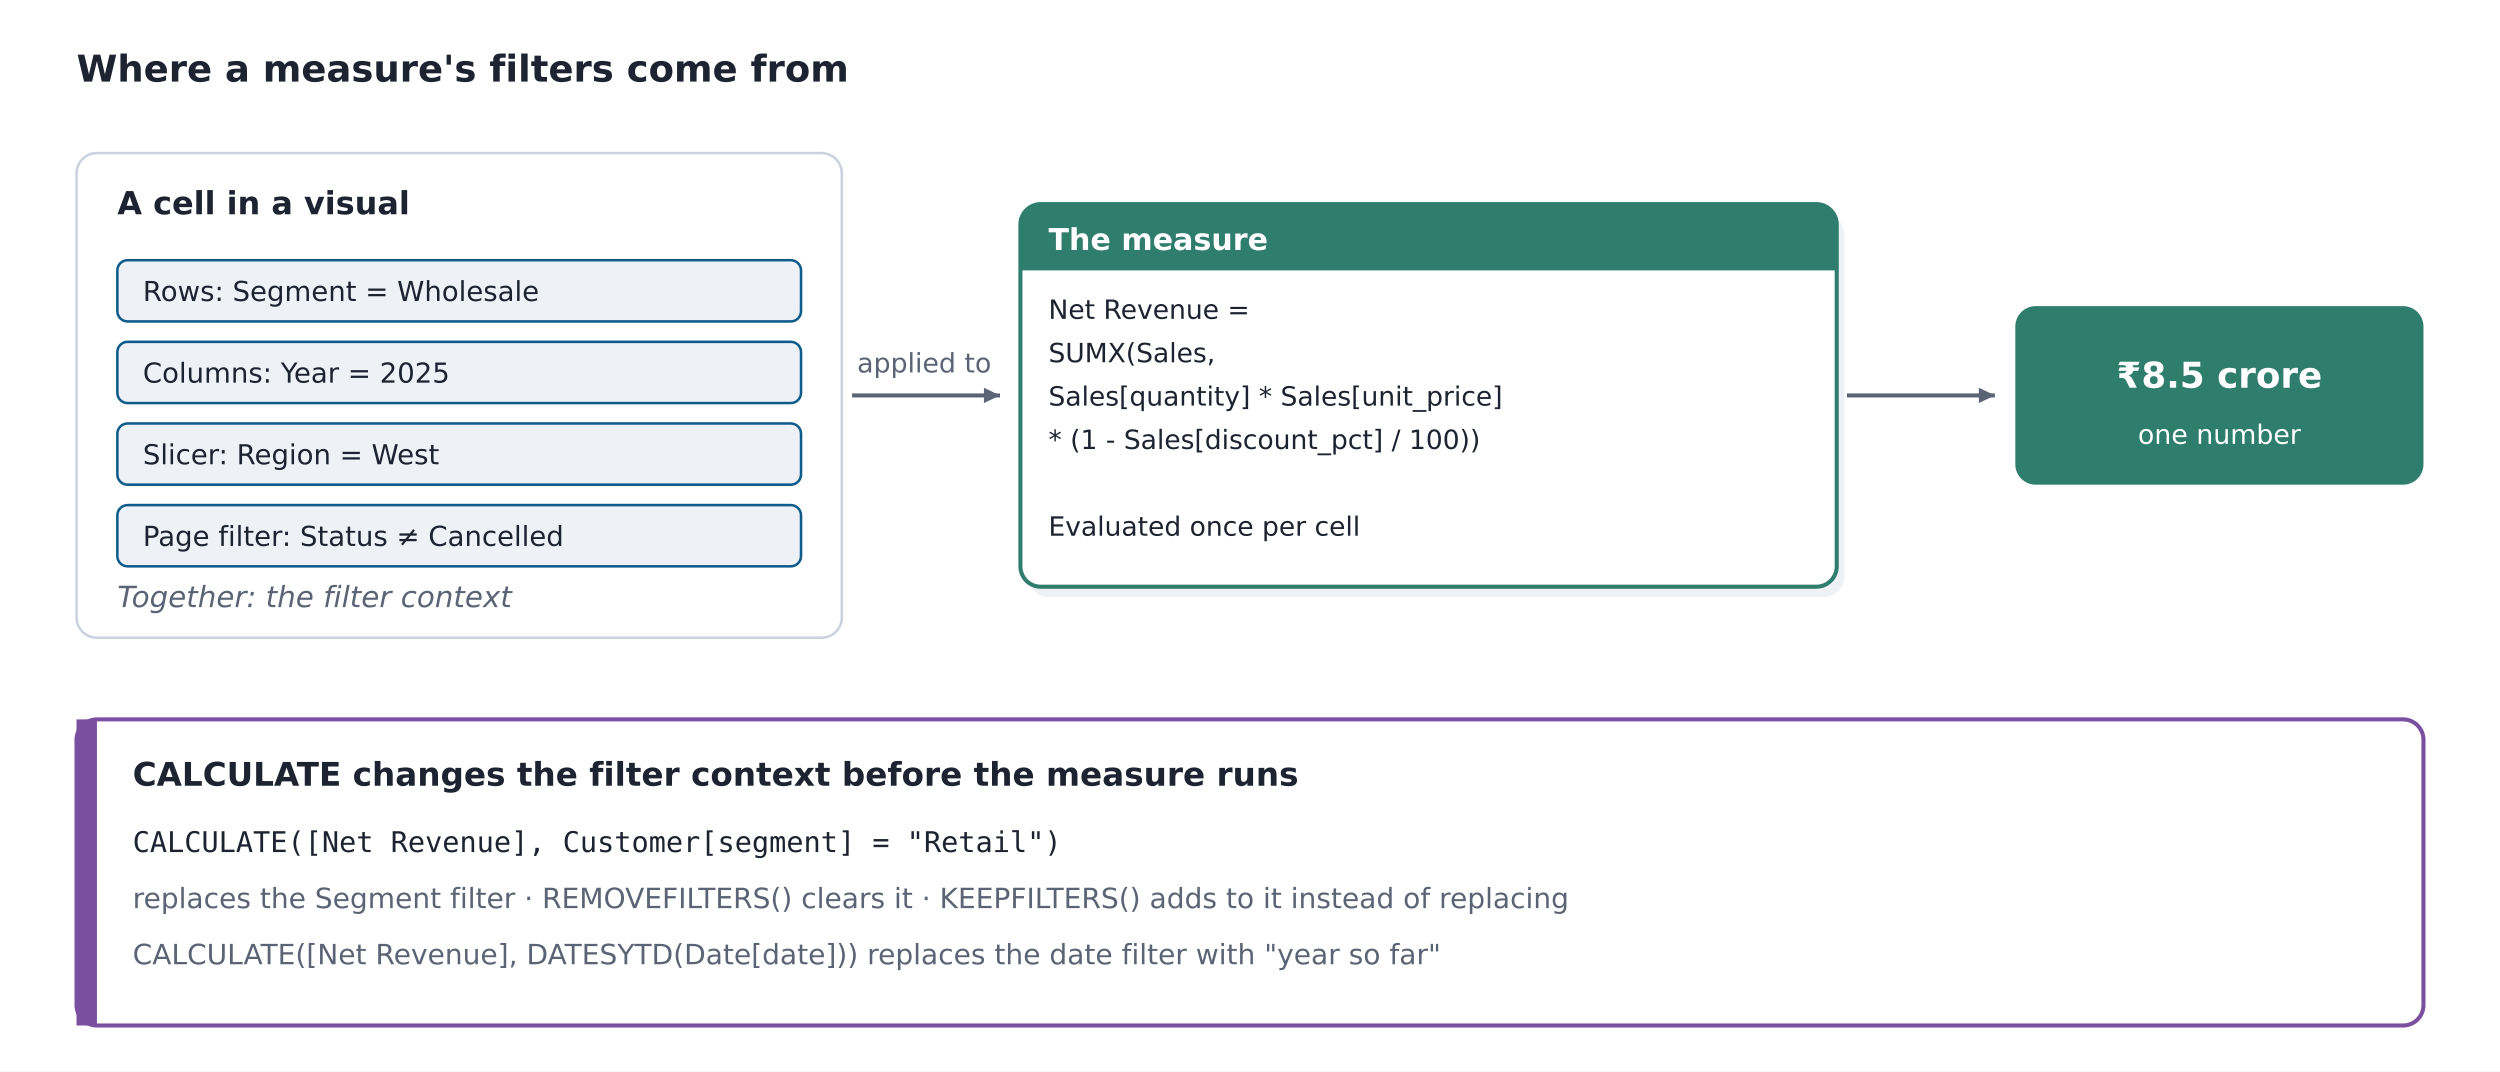
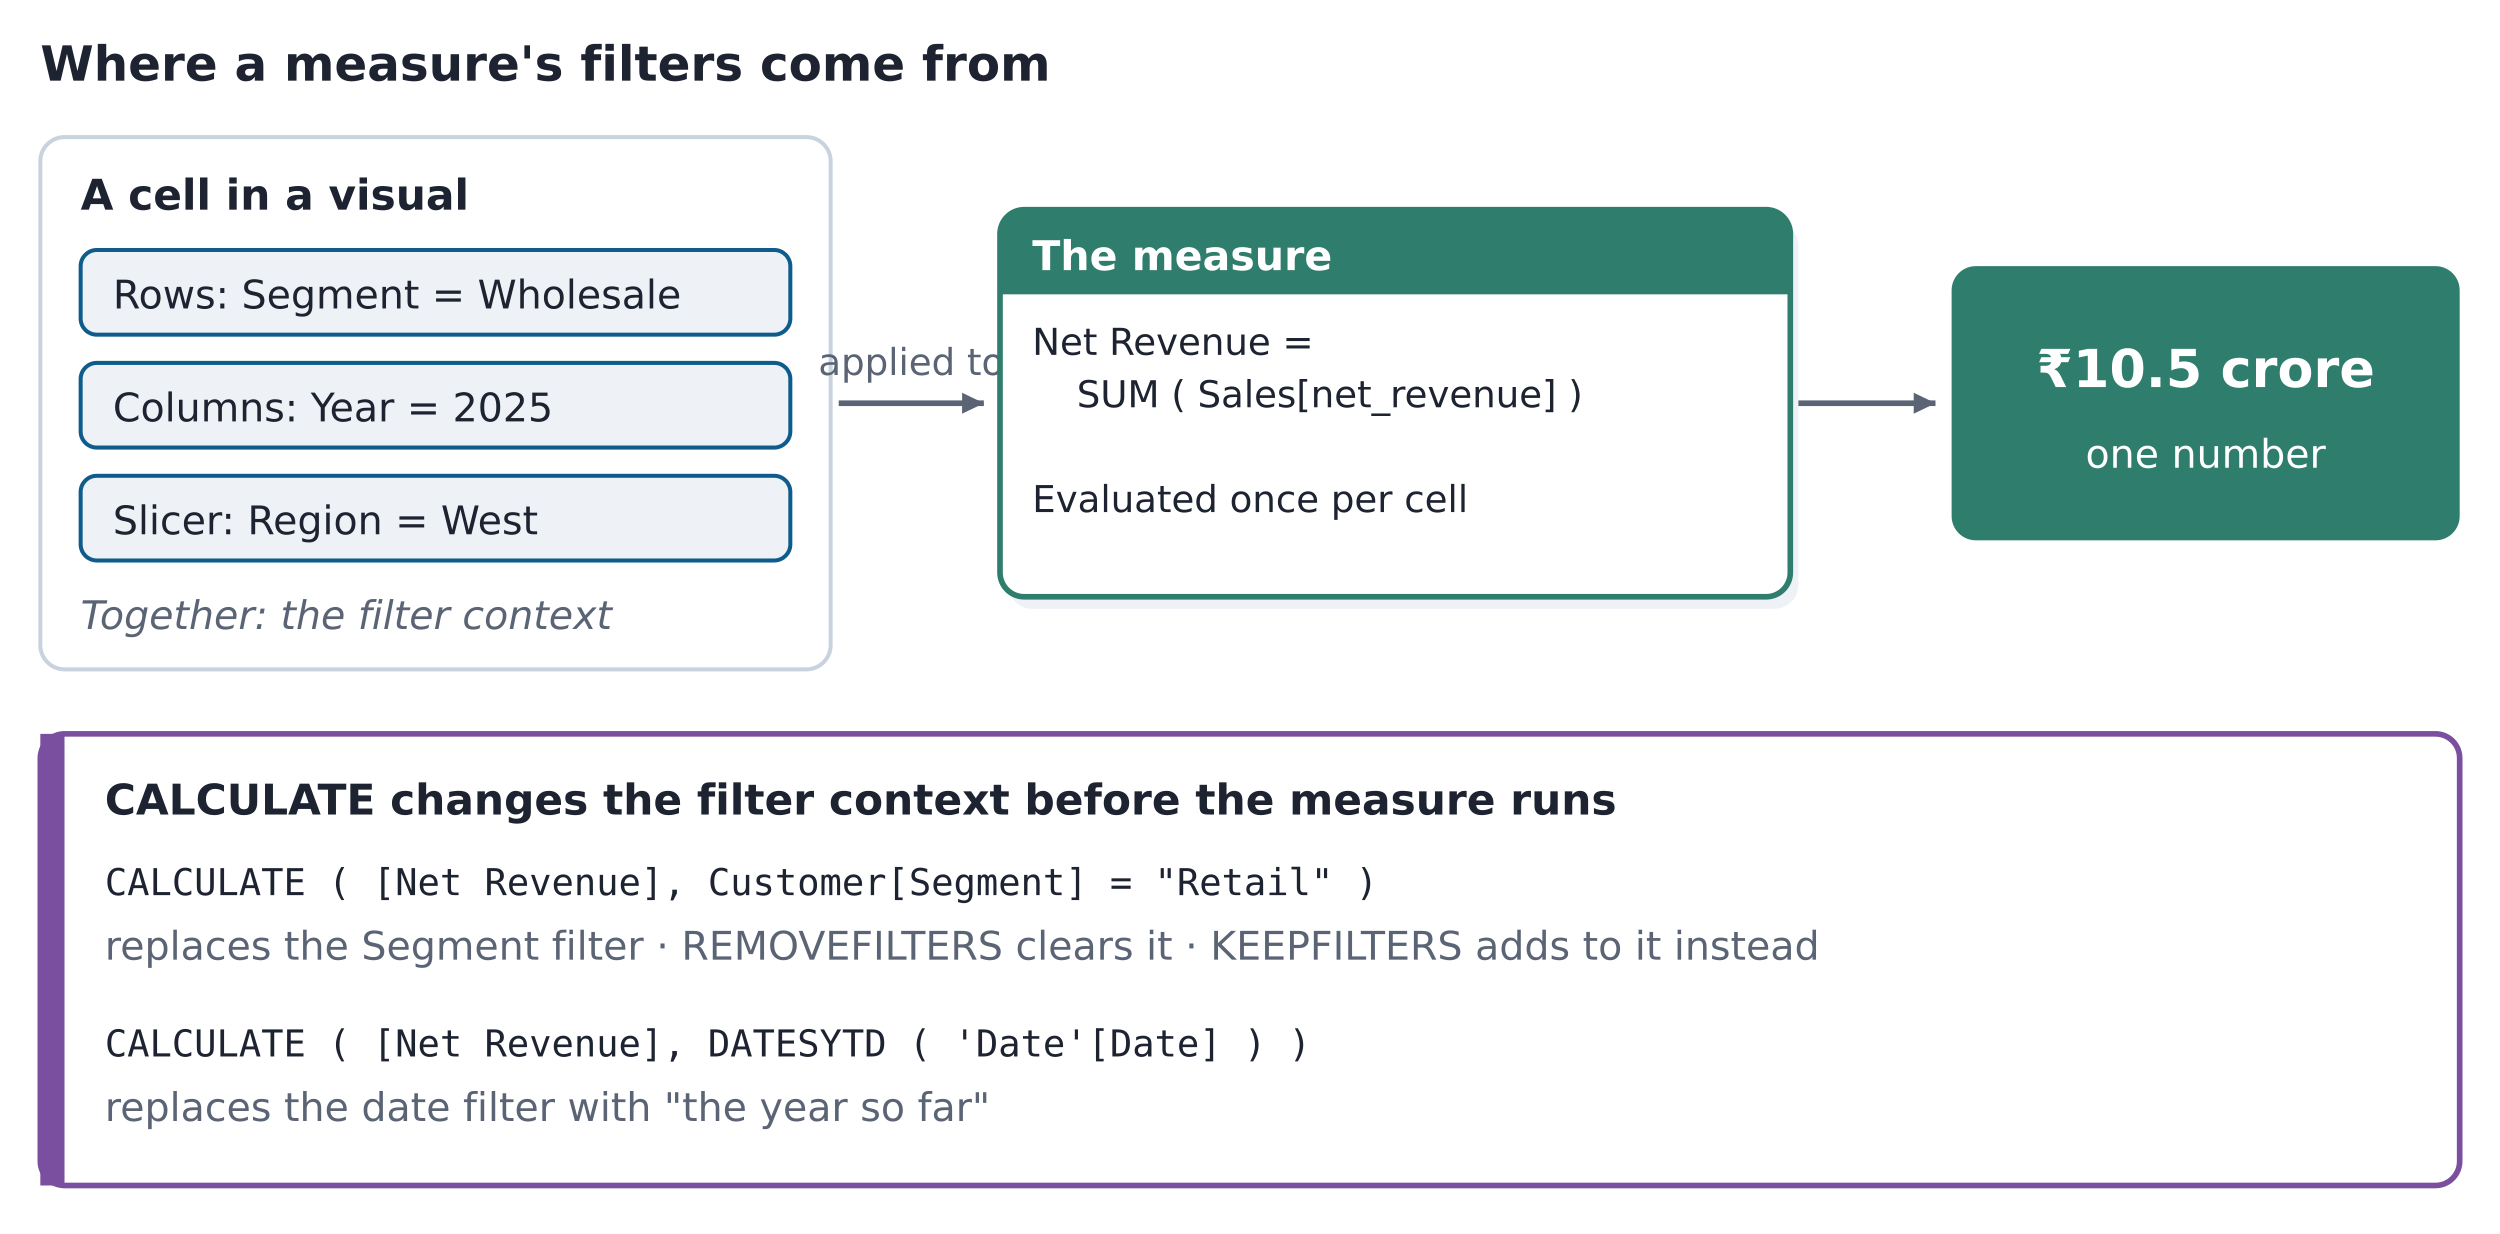
- <svg xmlns="http://www.w3.org/2000/svg" width="980" height="420" viewBox="0 0 980 420" font-family="DejaVu Sans, Arial, sans-serif">
-   <rect width="980" height="420" fill="#ffffff" />
-   <text x="30" y="32" font-size="14.5" fill="#1d2330" font-weight="bold" text-anchor="start" font-family="Poppins, DejaVu Sans, sans-serif">Where a measure's filters come from</text>
-   <rect x="30" y="60" width="300" height="190" rx="8" fill="#fff" stroke="#c9d3df" stroke-width="1" />
-   <text x="46" y="84" font-size="12.5" fill="#1d2330" font-weight="bold" text-anchor="start">A cell in a visual</text>
-   <rect x="46" y="102" width="268" height="24" rx="4" fill="#eef2f7" stroke="#0f5c8c" stroke-width="1" />
-   <text x="56" y="118" font-size="10.8" fill="#1d2330" font-weight="normal" text-anchor="start">Rows: Segment = Wholesale</text>
-   <rect x="46" y="134" width="268" height="24" rx="4" fill="#eef2f7" stroke="#0f5c8c" stroke-width="1" />
-   <text x="56" y="150" font-size="10.8" fill="#1d2330" font-weight="normal" text-anchor="start">Columns: Year = 2025</text>
-   <rect x="46" y="166" width="268" height="24" rx="4" fill="#eef2f7" stroke="#0f5c8c" stroke-width="1" />
-   <text x="56" y="182" font-size="10.8" fill="#1d2330" font-weight="normal" text-anchor="start">Slicer: Region = West</text>
-   <rect x="46" y="198" width="268" height="24" rx="4" fill="#eef2f7" stroke="#0f5c8c" stroke-width="1" />
-   <text x="56" y="214" font-size="10.8" fill="#1d2330" font-weight="normal" text-anchor="start">Page filter: Status ≠ Cancelled</text>
-   <text x="46" y="238" font-size="11.5" fill="#5b6475" font-weight="normal" text-anchor="start" font-style="italic">Together: the filter context</text>
-   <path d="M334,155 L392,155" fill="none" stroke="#5b6475" stroke-width="1.6" stroke-linejoin="round" />
-   <path d="M392,155 L385.7,158.0 L385.7,152.0 Z" fill="#5b6475" />
-   <text x="336" y="146" font-size="10.5" fill="#5b6475" font-weight="normal" text-anchor="start">applied to</text>
-   <rect x="403" y="84" width="320" height="150" rx="8" fill="#eef2f7" stroke="none" stroke-width="1" />
-   <rect x="400" y="80" width="320" height="150" rx="8" fill="#fff" stroke="#2f7d6d" stroke-width="1.6" />
-   <path d="M400,88 a8,8 0 0 1 8,-8 H712 a8,8 0 0 1 8,8 V106 H400 Z" fill="#2f7d6d" />
-   <text x="411" y="98" font-size="11.8" fill="#fff" font-weight="bold" text-anchor="start" font-family="Poppins, DejaVu Sans, sans-serif">The measure</text>
-   <text x="411" y="125" font-size="10.4" fill="#1d2330" font-weight="normal" text-anchor="start">Net Revenue =</text>
-   <text x="411" y="142" font-size="10.4" fill="#1d2330" font-weight="normal" text-anchor="start">  SUMX(Sales,</text>
-   <text x="411" y="159" font-size="10.4" fill="#1d2330" font-weight="normal" text-anchor="start">    Sales[quantity] * Sales[unit_price]</text>
-   <text x="411" y="176" font-size="10.4" fill="#1d2330" font-weight="normal" text-anchor="start">    * (1 - Sales[discount_pct] / 100))</text>
-   <text x="411" y="193" font-size="10.4" fill="#1d2330" font-weight="normal" text-anchor="start" />
-   <text x="411" y="210" font-size="10.4" fill="#1d2330" font-weight="normal" text-anchor="start">Evaluated once per cell</text>
-   <path d="M724,155 L782,155" fill="none" stroke="#5b6475" stroke-width="1.6" stroke-linejoin="round" />
-   <path d="M782,155 L775.7,158.0 L775.7,152.0 Z" fill="#5b6475" />
-   <rect x="790" y="120" width="160" height="70" rx="8" fill="#2f7d6d" stroke="none" stroke-width="1" />
-   <text x="870" y="152" font-size="14" fill="#fff" font-weight="bold" text-anchor="middle">₹8.5 crore</text>
-   <text x="870" y="174" font-size="10.5" fill="#fff" font-weight="normal" text-anchor="middle">one number</text>
-   <rect x="30" y="282" width="920" height="120" rx="8" fill="#fff" stroke="#7a4fa0" stroke-width="1.6" />
-   <rect x="30" y="282" width="8" height="120" rx="0" fill="#7a4fa0" stroke="none" stroke-width="1" />
-   <text x="52" y="308" font-size="12.8" fill="#1d2330" font-weight="bold" text-anchor="start">CALCULATE changes the filter context before the measure runs</text>
-   <text x="52" y="334" font-size="11.2" fill="#1d2330" font-weight="normal" text-anchor="start" font-family="DejaVu Sans Mono, monospace">CALCULATE([Net Revenue], Customer[segment] = "Retail")</text>
-   <text x="52" y="356" font-size="11" fill="#5b6475" font-weight="normal" text-anchor="start">replaces the Segment filter  ·  REMOVEFILTERS() clears it  ·  KEEPFILTERS() adds to it instead of replacing</text>
-   <text x="52" y="378" font-size="11" fill="#5b6475" font-weight="normal" text-anchor="start">CALCULATE([Net Revenue], DATESYTD(Date[date])) replaces the date filter with "year so far"</text>
+ <svg xmlns="http://www.w3.org/2000/svg" width="620" height="306" viewBox="0 0 620 306" font-family="DejaVu Sans, Arial, sans-serif">
+   <rect width="620" height="306" fill="#ffffff" />
+   <text x="10" y="20" font-size="12" fill="#1d2330" font-weight="bold" text-anchor="start" font-family="Poppins, DejaVu Sans, sans-serif">Where a measure's filters come from</text>
+   <rect x="10" y="34" width="196" height="132" rx="6" fill="#fff" stroke="#c9d3df" stroke-width="1" />
+   <text x="20" y="52" font-size="10.5" fill="#1d2330" font-weight="bold" text-anchor="start">A cell in a visual</text>
+   <rect x="20" y="62" width="176" height="21" rx="4" fill="#eef2f7" stroke="#0f5c8c" stroke-width="1" />
+   <text x="28" y="76.5" font-size="9.8" fill="#1d2330" font-weight="normal" text-anchor="start">Rows: Segment = Wholesale</text>
+   <rect x="20" y="90" width="176" height="21" rx="4" fill="#eef2f7" stroke="#0f5c8c" stroke-width="1" />
+   <text x="28" y="104.5" font-size="9.8" fill="#1d2330" font-weight="normal" text-anchor="start">Columns: Year = 2025</text>
+   <rect x="20" y="118" width="176" height="21" rx="4" fill="#eef2f7" stroke="#0f5c8c" stroke-width="1" />
+   <text x="28" y="132.5" font-size="9.8" fill="#1d2330" font-weight="normal" text-anchor="start">Slicer: Region = West</text>
+   <text x="20" y="156" font-size="9.8" fill="#5b6475" font-weight="normal" text-anchor="start" font-style="italic">Together: the filter context</text>
+   <path d="M208,100 L244,100" fill="none" stroke="#5b6475" stroke-width="1.4" stroke-linejoin="round" />
+   <path d="M244,100 L238.6,102.6 L238.6,97.4 Z" fill="#5b6475" />
+   <text x="226" y="93" font-size="9.2" fill="#5b6475" font-weight="normal" text-anchor="middle">applied to</text>
+   <rect x="250" y="55" width="196" height="96" rx="6" fill="#eef2f7" stroke="none" stroke-width="1" />
+   <rect x="248" y="52" width="196" height="96" rx="6" fill="#fff" stroke="#2f7d6d" stroke-width="1.4" />
+   <path d="M248,58 a6,6 0 0 1 6,-6 H438 a6,6 0 0 1 6,6 V73 H248 Z" fill="#2f7d6d" />
+   <text x="256" y="67" font-size="10.2" fill="#fff" font-weight="bold" text-anchor="start" font-family="Poppins, DejaVu Sans, sans-serif">The measure</text>
+   <text x="256.0" y="88" font-size="9.2" fill="#1d2330" font-weight="normal" text-anchor="start">Net Revenue =</text>
+   <text x="267.04" y="101" font-size="9.2" fill="#1d2330" font-weight="normal" text-anchor="start">SUM ( Sales[net_revenue] )</text>
+   <text x="256.0" y="114" font-size="9.2" fill="#1d2330" font-weight="normal" text-anchor="start" />
+   <text x="256.0" y="127" font-size="9.2" fill="#1d2330" font-weight="normal" text-anchor="start">Evaluated once per cell</text>
+   <path d="M446,100 L480,100" fill="none" stroke="#5b6475" stroke-width="1.4" stroke-linejoin="round" />
+   <path d="M480,100 L474.6,102.6 L474.6,97.4 Z" fill="#5b6475" />
+   <rect x="484" y="66" width="126" height="68" rx="6" fill="#2f7d6d" stroke="none" stroke-width="1" />
+   <text x="547" y="96" font-size="13" fill="#fff" font-weight="bold" text-anchor="middle">₹10.5 crore</text>
+   <text x="547" y="116" font-size="9.8" fill="#fff" font-weight="normal" text-anchor="middle">one number</text>
+   <rect x="10" y="182" width="600" height="112" rx="6" fill="#fff" stroke="#7a4fa0" stroke-width="1.4" />
+   <rect x="10" y="182" width="6" height="112" rx="0" fill="#7a4fa0" stroke="none" stroke-width="1" />
+   <text x="26" y="202" font-size="10.5" fill="#1d2330" font-weight="bold" text-anchor="start">CALCULATE changes the filter context before the measure runs</text>
+   <text x="26" y="222" font-size="9.2" fill="#1d2330" font-weight="normal" text-anchor="start" font-family="DejaVu Sans Mono, monospace">CALCULATE ( [Net Revenue], Customer[Segment] = "Retail" )</text>
+   <text x="26" y="238" font-size="9.8" fill="#5b6475" font-weight="normal" text-anchor="start">replaces the Segment filter · REMOVEFILTERS clears it · KEEPFILTERS adds to it instead</text>
+   <text x="26" y="262" font-size="9.2" fill="#1d2330" font-weight="normal" text-anchor="start" font-family="DejaVu Sans Mono, monospace">CALCULATE ( [Net Revenue], DATESYTD ( 'Date'[Date] ) )</text>
+   <text x="26" y="278" font-size="9.8" fill="#5b6475" font-weight="normal" text-anchor="start">replaces the date filter with "the year so far"</text>
</svg>
